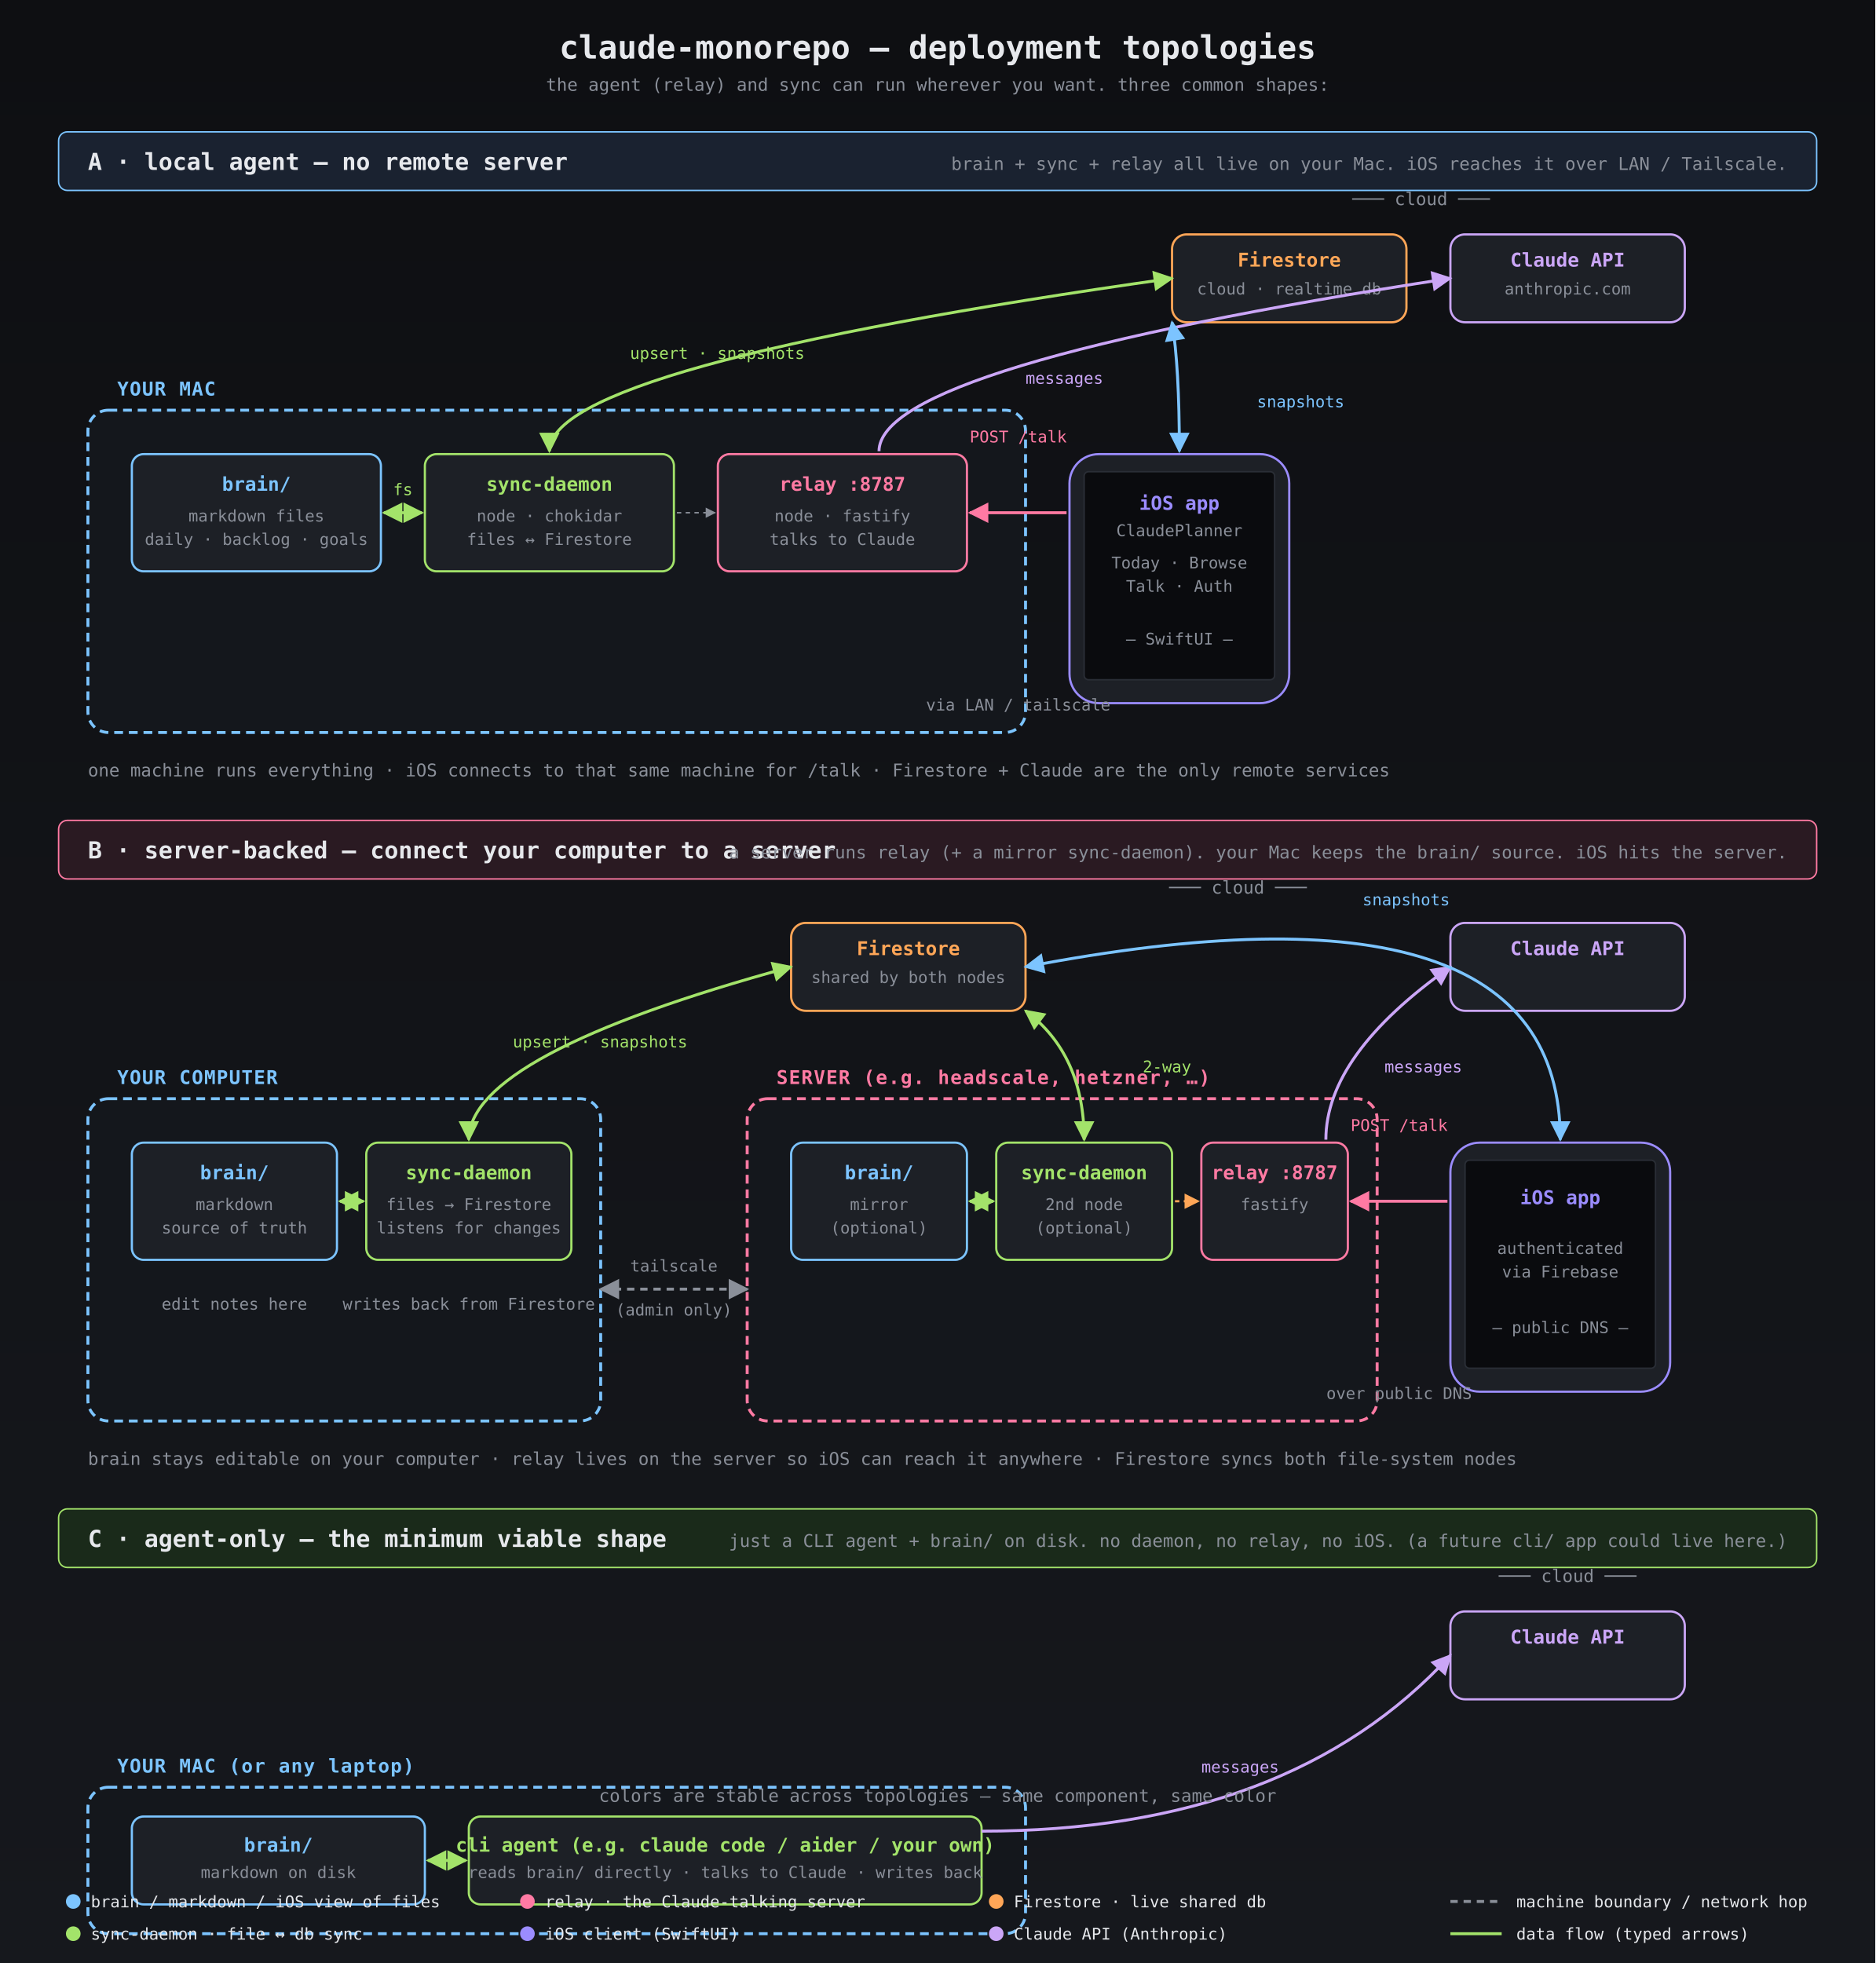
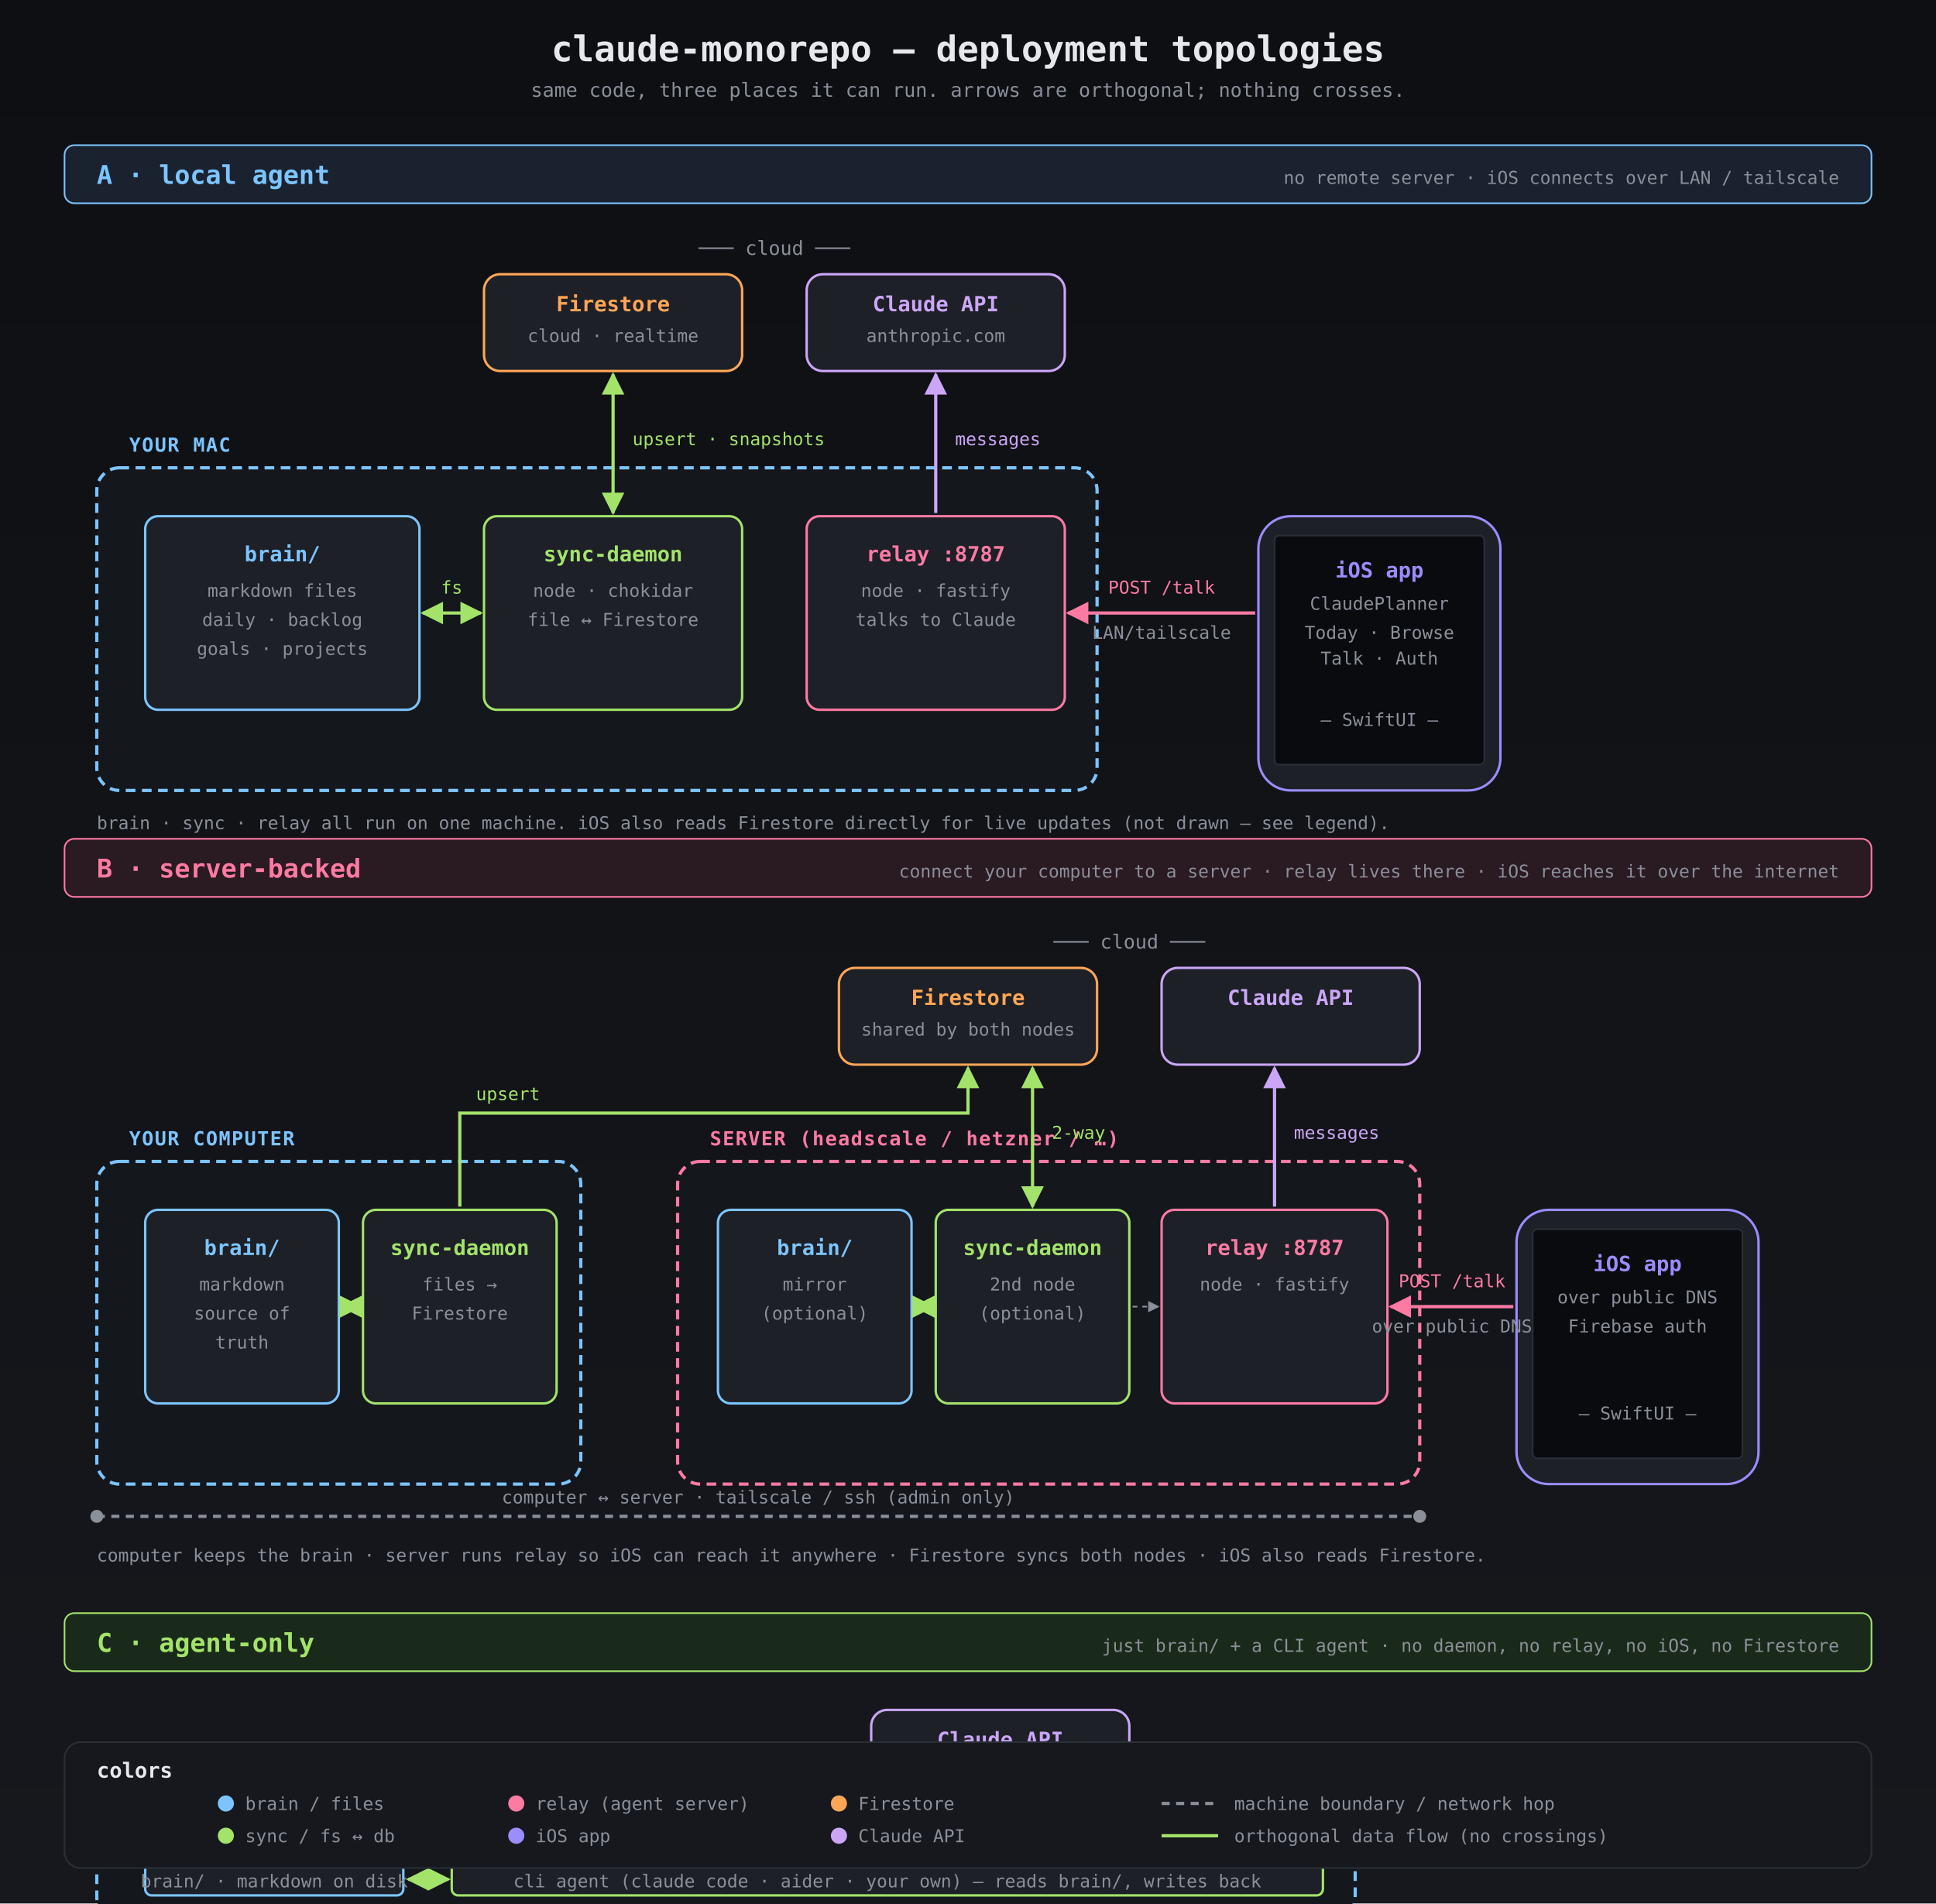
- <svg xmlns="http://www.w3.org/2000/svg" viewBox="0 0 1280 1340" font-family="ui-monospace, SFMono-Regular, Menlo, Consolas, monospace">
+ <svg xmlns="http://www.w3.org/2000/svg" viewBox="0 0 1200 1180" font-family="ui-monospace, SFMono-Regular, Menlo, Consolas, monospace">
  <defs>
    <linearGradient id="bg" x1="0" y1="0" x2="0" y2="1">
      <stop offset="0" stop-color="#0e0f12" />
      <stop offset="1" stop-color="#16181d" />
    </linearGradient>
-     <marker id="mb" viewBox="0 0 10 10" refX="9" refY="5" markerWidth="7" markerHeight="7" orient="auto-start-reverse">
+     <marker id="ab" viewBox="0 0 10 10" refX="9" refY="5" markerWidth="7" markerHeight="7" orient="auto-start-reverse">
      <path d="M0,0 L10,5 L0,10 z" fill="#7cc4ff" />
    </marker>
-     <marker id="mg" viewBox="0 0 10 10" refX="9" refY="5" markerWidth="7" markerHeight="7" orient="auto-start-reverse">
+     <marker id="ag" viewBox="0 0 10 10" refX="9" refY="5" markerWidth="7" markerHeight="7" orient="auto-start-reverse">
      <path d="M0,0 L10,5 L0,10 z" fill="#a3e36a" />
    </marker>
-     <marker id="mo" viewBox="0 0 10 10" refX="9" refY="5" markerWidth="7" markerHeight="7" orient="auto-start-reverse">
+     <marker id="ao" viewBox="0 0 10 10" refX="9" refY="5" markerWidth="7" markerHeight="7" orient="auto-start-reverse">
      <path d="M0,0 L10,5 L0,10 z" fill="#ffa657" />
    </marker>
-     <marker id="mp" viewBox="0 0 10 10" refX="9" refY="5" markerWidth="7" markerHeight="7" orient="auto-start-reverse">
+     <marker id="ap" viewBox="0 0 10 10" refX="9" refY="5" markerWidth="7" markerHeight="7" orient="auto-start-reverse">
      <path d="M0,0 L10,5 L0,10 z" fill="#ff7aa3" />
    </marker>
-     <marker id="mv" viewBox="0 0 10 10" refX="9" refY="5" markerWidth="7" markerHeight="7" orient="auto-start-reverse">
+     <marker id="av" viewBox="0 0 10 10" refX="9" refY="5" markerWidth="7" markerHeight="7" orient="auto-start-reverse">
      <path d="M0,0 L10,5 L0,10 z" fill="#cba6f7" />
    </marker>
-     <marker id="mw" viewBox="0 0 10 10" refX="9" refY="5" markerWidth="7" markerHeight="7" orient="auto-start-reverse">
+     <marker id="aw" viewBox="0 0 10 10" refX="9" refY="5" markerWidth="7" markerHeight="7" orient="auto-start-reverse">
      <path d="M0,0 L10,5 L0,10 z" fill="#8a8f99" />
    </marker>
    <style>
      .h1 { font-size: 22px; font-weight: 700; fill: #e6e8ec; }
-       .h2 { font-size: 16px; font-weight: 600; fill: #e6e8ec; }
-       .hsub { font-size: 12px; fill: #8a8f99; }
-       .label { font-size: 13px; font-weight: 600; }
-       .sub { font-size: 11px; fill: #8a8f99; }
-       .pill { font-size: 11px; fill: #e6e8ec; }
-       .arrowtxt { font-size: 11px; }
-       .machine { fill: #14171c; stroke-width: 2; stroke-dasharray: 6 4; }
-       .machine-title { font-size: 13px; font-weight: 700; letter-spacing: 0.05em; }
-       .box { fill: #1d2026; stroke-width: 1.5; }
+       .sub { font-size: 12px; fill: #8a8f99; }
+       .panelTitle { font-size: 16px; font-weight: 700; }
+       .panelHint  { font-size: 11px; fill: #8a8f99; }
+       .compTitle  { font-size: 13px; font-weight: 700; }
+       .compSub    { font-size: 11px; fill: #8a8f99; }
+       .arrowTxt   { font-size: 11px; }
+       .machine    { fill: #14171c; stroke-width: 2; stroke-dasharray: 6 4; }
+       .machineTag { font-size: 12px; font-weight: 700; letter-spacing: 0.06em; }
+       .box        { fill: #1d2026; stroke-width: 1.5; }
    </style>
  </defs>
-   <rect width="1280" height="1340" fill="url(#bg)" />
-   <text x="640" y="40" text-anchor="middle" class="h1">claude-monorepo — deployment topologies</text>
-   <text x="640" y="62" text-anchor="middle" class="hsub">the agent (relay) and sync can run wherever you want. three common shapes:</text>
+   <rect width="1200" height="1180" fill="url(#bg)" />
+   <text x="600" y="38" text-anchor="middle" class="h1">claude-monorepo — deployment topologies</text>
+   <text x="600" y="60" text-anchor="middle" class="sub">same code, three places it can run. arrows are orthogonal; nothing crosses.</text>
  <g transform="translate(0,90)">
-     <rect x="40" y="0" width="1200" height="40" rx="6" fill="#1a2230" stroke="#7cc4ff" />
-     <text x="60" y="26" class="h2" fill="#7cc4ff">A · local agent  —  no remote server</text>
-     <text x="1220" y="26" text-anchor="end" class="hsub">brain + sync + relay all live on your Mac. iOS reaches it over LAN / Tailscale.</text>
-     <rect x="800" y="70" width="160" height="60" rx="10" class="box" stroke="#ffa657" />
-     <text x="880" y="92" text-anchor="middle" class="label" fill="#ffa657">Firestore</text>
-     <text x="880" y="111" text-anchor="middle" class="sub">cloud · realtime db</text>
-     <rect x="990" y="70" width="160" height="60" rx="10" class="box" stroke="#cba6f7" />
-     <text x="1070" y="92" text-anchor="middle" class="label" fill="#cba6f7">Claude API</text>
-     <text x="1070" y="111" text-anchor="middle" class="sub">anthropic.com</text>
-     <text x="970" y="50" text-anchor="middle" class="hsub">─── cloud ───</text>
-     <rect x="60" y="190" width="640" height="220" rx="14" class="machine" stroke="#7cc4ff" />
-     <text x="80" y="180" class="machine-title" fill="#7cc4ff">YOUR MAC</text>
-     <rect x="90" y="220" width="170" height="80" rx="8" class="box" stroke="#7cc4ff" />
-     <text x="175" y="245" text-anchor="middle" class="label" fill="#7cc4ff">brain/</text>
-     <text x="175" y="266" text-anchor="middle" class="sub">markdown files</text>
-     <text x="175" y="282" text-anchor="middle" class="sub">daily · backlog · goals</text>
-     <rect x="290" y="220" width="170" height="80" rx="8" class="box" stroke="#a3e36a" />
-     <text x="375" y="245" text-anchor="middle" class="label" fill="#a3e36a">sync-daemon</text>
-     <text x="375" y="266" text-anchor="middle" class="sub">node · chokidar</text>
-     <text x="375" y="282" text-anchor="middle" class="sub">files ↔ Firestore</text>
-     <rect x="490" y="220" width="170" height="80" rx="8" class="box" stroke="#ff7aa3" />
-     <text x="575" y="245" text-anchor="middle" class="label" fill="#ff7aa3">relay :8787</text>
-     <text x="575" y="266" text-anchor="middle" class="sub">node · fastify</text>
-     <text x="575" y="282" text-anchor="middle" class="sub">talks to Claude</text>
-     <line x1="262" y1="260" x2="288" y2="260" stroke="#a3e36a" stroke-width="2" marker-end="url(#mg)" marker-start="url(#mg)" />
-     <text x="275" y="248" text-anchor="middle" class="arrowtxt" fill="#a3e36a">fs</text>
-     <line x1="462" y1="260" x2="488" y2="260" stroke="#8a8f99" stroke-width="1" stroke-dasharray="3 3" marker-end="url(#mw)" />
-     <rect x="730" y="220" width="150" height="170" rx="20" class="box" stroke="#9b8cff" />
-     <rect x="740" y="232" width="130" height="142" rx="3" fill="#0a0b0e" stroke="#2a2e36" />
-     <text x="805" y="258" text-anchor="middle" class="label" fill="#9b8cff">iOS app</text>
-     <text x="805" y="276" text-anchor="middle" class="sub">ClaudePlanner</text>
-     <text x="805" y="298" text-anchor="middle" class="sub">Today · Browse</text>
-     <text x="805" y="314" text-anchor="middle" class="sub">Talk · Auth</text>
-     <text x="805" y="350" text-anchor="middle" class="sub">— SwiftUI —</text>
-     <path d="M 375 218 Q 375 160 800 100" fill="none" stroke="#a3e36a" stroke-width="2" marker-end="url(#mg)" marker-start="url(#mg)" />
-     <text x="430" y="155" class="arrowtxt" fill="#a3e36a">upsert · snapshots</text>
-     <path d="M 600 218 Q 600 160 990 100" fill="none" stroke="#cba6f7" stroke-width="2" marker-end="url(#mv)" />
-     <text x="700" y="172" class="arrowtxt" fill="#cba6f7">messages</text>
-     <line x1="728" y1="260" x2="662" y2="260" stroke="#ff7aa3" stroke-width="2" marker-end="url(#mp)" />
-     <text x="695" y="212" text-anchor="middle" class="arrowtxt" fill="#ff7aa3">POST /talk</text>
-     <text x="695" y="395" text-anchor="middle" class="arrowtxt" fill="#8a8f99">via LAN / tailscale</text>
-     <path d="M 805 218 Q 805 160 800 130" fill="none" stroke="#7cc4ff" stroke-width="2" marker-end="url(#mb)" marker-start="url(#mb)" />
-     <text x="858" y="188" class="arrowtxt" fill="#7cc4ff">snapshots</text>
-     <text x="60" y="440" class="hsub">one machine runs everything · iOS connects to that same machine for /talk · Firestore + Claude are the only remote services</text>
+     <rect x="40" y="0" width="1120" height="36" rx="6" fill="#1a2230" stroke="#7cc4ff" />
+     <text x="60" y="24" class="panelTitle" fill="#7cc4ff">A · local agent</text>
+     <text x="1140" y="24" text-anchor="end" class="panelHint">no remote server · iOS connects over LAN / tailscale</text>
+     <rect x="300" y="80" width="160" height="60" rx="10" class="box" stroke="#ffa657" />
+     <text x="380" y="103" text-anchor="middle" class="compTitle" fill="#ffa657">Firestore</text>
+     <text x="380" y="122" text-anchor="middle" class="compSub">cloud · realtime</text>
+     <rect x="500" y="80" width="160" height="60" rx="10" class="box" stroke="#cba6f7" />
+     <text x="580" y="103" text-anchor="middle" class="compTitle" fill="#cba6f7">Claude API</text>
+     <text x="580" y="122" text-anchor="middle" class="compSub">anthropic.com</text>
+     <text x="480" y="68" text-anchor="middle" class="sub">─── cloud ───</text>
+     <rect x="60" y="200" width="620" height="200" rx="14" class="machine" stroke="#7cc4ff" />
+     <text x="80" y="190" class="machineTag" fill="#7cc4ff">YOUR MAC</text>
+     <rect x="90" y="230" width="170" height="120" rx="8" class="box" stroke="#7cc4ff" />
+     <text x="175" y="258" text-anchor="middle" class="compTitle" fill="#7cc4ff">brain/</text>
+     <text x="175" y="280" text-anchor="middle" class="compSub">markdown files</text>
+     <text x="175" y="298" text-anchor="middle" class="compSub">daily · backlog</text>
+     <text x="175" y="316" text-anchor="middle" class="compSub">goals · projects</text>
+     <rect x="300" y="230" width="160" height="120" rx="8" class="box" stroke="#a3e36a" />
+     <text x="380" y="258" text-anchor="middle" class="compTitle" fill="#a3e36a">sync-daemon</text>
+     <text x="380" y="280" text-anchor="middle" class="compSub">node · chokidar</text>
+     <text x="380" y="298" text-anchor="middle" class="compSub">file ↔ Firestore</text>
+     <rect x="500" y="230" width="160" height="120" rx="8" class="box" stroke="#ff7aa3" />
+     <text x="580" y="258" text-anchor="middle" class="compTitle" fill="#ff7aa3">relay :8787</text>
+     <text x="580" y="280" text-anchor="middle" class="compSub">node · fastify</text>
+     <text x="580" y="298" text-anchor="middle" class="compSub">talks to Claude</text>
+     <rect x="780" y="230" width="150" height="170" rx="20" class="box" stroke="#9b8cff" />
+     <rect x="790" y="242" width="130" height="142" rx="3" fill="#0a0b0e" stroke="#2a2e36" />
+     <text x="855" y="268" text-anchor="middle" class="compTitle" fill="#9b8cff">iOS app</text>
+     <text x="855" y="288" text-anchor="middle" class="compSub">ClaudePlanner</text>
+     <text x="855" y="306" text-anchor="middle" class="compSub">Today · Browse</text>
+     <text x="855" y="322" text-anchor="middle" class="compSub">Talk · Auth</text>
+     <text x="855" y="360" text-anchor="middle" class="compSub">— SwiftUI —</text>
+     <line x1="262" y1="290" x2="298" y2="290" stroke="#a3e36a" stroke-width="2" marker-end="url(#ag)" marker-start="url(#ag)" />
+     <text x="280" y="278" text-anchor="middle" class="arrowTxt" fill="#a3e36a">fs</text>
+     <line x1="380" y1="228" x2="380" y2="142" stroke="#a3e36a" stroke-width="2" marker-end="url(#ag)" marker-start="url(#ag)" />
+     <text x="392" y="186" class="arrowTxt" fill="#a3e36a">upsert · snapshots</text>
+     <line x1="580" y1="228" x2="580" y2="142" stroke="#cba6f7" stroke-width="2" marker-end="url(#av)" />
+     <text x="592" y="186" class="arrowTxt" fill="#cba6f7">messages</text>
+     <line x1="778" y1="290" x2="662" y2="290" stroke="#ff7aa3" stroke-width="2" marker-end="url(#ap)" />
+     <text x="720" y="278" text-anchor="middle" class="arrowTxt" fill="#ff7aa3">POST /talk</text>
+     <text x="720" y="306" text-anchor="middle" class="arrowTxt" fill="#8a8f99">LAN/tailscale</text>
+     <text x="60" y="424" class="panelHint">brain · sync · relay all run on one machine.  iOS also reads Firestore directly for live updates (not drawn — see legend).</text>
  </g>
-   <g transform="translate(0,560)">
-     <rect x="40" y="0" width="1200" height="40" rx="6" fill="#2a1a22" stroke="#ff7aa3" />
-     <text x="60" y="26" class="h2" fill="#ff7aa3">B · server-backed  —  connect your computer to a server</text>
-     <text x="1220" y="26" text-anchor="end" class="hsub">a server runs relay (+ a mirror sync-daemon). your Mac keeps the brain/ source. iOS hits the server.</text>
-     <rect x="540" y="70" width="160" height="60" rx="10" class="box" stroke="#ffa657" />
-     <text x="620" y="92" text-anchor="middle" class="label" fill="#ffa657">Firestore</text>
-     <text x="620" y="111" text-anchor="middle" class="sub">shared by both nodes</text>
-     <rect x="990" y="70" width="160" height="60" rx="10" class="box" stroke="#cba6f7" />
-     <text x="1070" y="92" text-anchor="middle" class="label" fill="#cba6f7">Claude API</text>
-     <text x="845" y="50" text-anchor="middle" class="hsub">─── cloud ───</text>
-     <rect x="60" y="190" width="350" height="220" rx="14" class="machine" stroke="#7cc4ff" />
-     <text x="80" y="180" class="machine-title" fill="#7cc4ff">YOUR COMPUTER</text>
-     <rect x="90" y="220" width="140" height="80" rx="8" class="box" stroke="#7cc4ff" />
-     <text x="160" y="245" text-anchor="middle" class="label" fill="#7cc4ff">brain/</text>
-     <text x="160" y="266" text-anchor="middle" class="sub">markdown</text>
-     <text x="160" y="282" text-anchor="middle" class="sub">source of truth</text>
-     <rect x="250" y="220" width="140" height="80" rx="8" class="box" stroke="#a3e36a" />
-     <text x="320" y="245" text-anchor="middle" class="label" fill="#a3e36a">sync-daemon</text>
-     <text x="320" y="266" text-anchor="middle" class="sub">files → Firestore</text>
-     <text x="320" y="282" text-anchor="middle" class="sub">listens for changes</text>
-     <line x1="232" y1="260" x2="248" y2="260" stroke="#a3e36a" stroke-width="2" marker-end="url(#mg)" marker-start="url(#mg)" />
-     <text x="160" y="334" text-anchor="middle" class="sub">edit notes here</text>
-     <text x="320" y="334" text-anchor="middle" class="sub">writes back from Firestore</text>
-     <rect x="510" y="190" width="430" height="220" rx="14" class="machine" stroke="#ff7aa3" />
-     <text x="530" y="180" class="machine-title" fill="#ff7aa3">SERVER  (e.g. headscale, hetzner, …)</text>
-     <rect x="540" y="220" width="120" height="80" rx="8" class="box" stroke="#7cc4ff" />
-     <text x="600" y="245" text-anchor="middle" class="label" fill="#7cc4ff">brain/</text>
-     <text x="600" y="266" text-anchor="middle" class="sub">mirror</text>
-     <text x="600" y="282" text-anchor="middle" class="sub">(optional)</text>
-     <rect x="680" y="220" width="120" height="80" rx="8" class="box" stroke="#a3e36a" />
-     <text x="740" y="245" text-anchor="middle" class="label" fill="#a3e36a">sync-daemon</text>
-     <text x="740" y="266" text-anchor="middle" class="sub">2nd node</text>
-     <text x="740" y="282" text-anchor="middle" class="sub">(optional)</text>
-     <rect x="820" y="220" width="100" height="80" rx="8" class="box" stroke="#ff7aa3" />
-     <text x="870" y="245" text-anchor="middle" class="label" fill="#ff7aa3">relay :8787</text>
-     <text x="870" y="266" text-anchor="middle" class="sub">fastify</text>
-     <line x1="662" y1="260" x2="678" y2="260" stroke="#a3e36a" stroke-width="2" marker-end="url(#mg)" marker-start="url(#mg)" />
-     <line x1="802" y1="260" x2="818" y2="260" stroke="#ffa657" stroke-width="1.5" stroke-dasharray="3 3" marker-end="url(#mo)" />
-     <rect x="990" y="220" width="150" height="170" rx="20" class="box" stroke="#9b8cff" />
-     <rect x="1000" y="232" width="130" height="142" rx="3" fill="#0a0b0e" stroke="#2a2e36" />
-     <text x="1065" y="262" text-anchor="middle" class="label" fill="#9b8cff">iOS app</text>
-     <text x="1065" y="296" text-anchor="middle" class="sub">authenticated</text>
-     <text x="1065" y="312" text-anchor="middle" class="sub">via Firebase</text>
-     <text x="1065" y="350" text-anchor="middle" class="sub">— public DNS —</text>
-     <path d="M 410 320 L 510 320" stroke="#8a8f99" stroke-width="2" stroke-dasharray="5 4" marker-end="url(#mw)" marker-start="url(#mw)" />
-     <text x="460" y="308" text-anchor="middle" class="arrowtxt" fill="#8a8f99">tailscale</text>
-     <text x="460" y="338" text-anchor="middle" class="arrowtxt" fill="#8a8f99">(admin only)</text>
-     <path d="M 320 218 Q 320 160 540 100" fill="none" stroke="#a3e36a" stroke-width="2" marker-end="url(#mg)" marker-start="url(#mg)" />
-     <text x="350" y="155" class="arrowtxt" fill="#a3e36a">upsert · snapshots</text>
-     <path d="M 740 218 Q 740 160 700 130" fill="none" stroke="#a3e36a" stroke-width="2" marker-end="url(#mg)" marker-start="url(#mg)" />
-     <text x="780" y="172" class="arrowtxt" fill="#a3e36a">2-way</text>
-     <path d="M 905 218 Q 905 160 990 100" fill="none" stroke="#cba6f7" stroke-width="2" marker-end="url(#mv)" />
-     <text x="945" y="172" class="arrowtxt" fill="#cba6f7">messages</text>
-     <line x1="988" y1="260" x2="922" y2="260" stroke="#ff7aa3" stroke-width="2" marker-end="url(#mp)" />
-     <text x="955" y="212" text-anchor="middle" class="arrowtxt" fill="#ff7aa3">POST /talk</text>
-     <text x="955" y="395" text-anchor="middle" class="arrowtxt" fill="#8a8f99">over public DNS</text>
-     <path d="M 1065 218 Q 1065 30 700 100" fill="none" stroke="#7cc4ff" stroke-width="2" marker-end="url(#mb)" marker-start="url(#mb)" />
-     <text x="930" y="58" class="arrowtxt" fill="#7cc4ff">snapshots</text>
-     <text x="60" y="440" class="hsub">brain stays editable on your computer · relay lives on the server so iOS can reach it anywhere · Firestore syncs both file-system nodes</text>
+   <g transform="translate(0,520)">
+     <rect x="40" y="0" width="1120" height="36" rx="6" fill="#2a1a22" stroke="#ff7aa3" />
+     <text x="60" y="24" class="panelTitle" fill="#ff7aa3">B · server-backed</text>
+     <text x="1140" y="24" text-anchor="end" class="panelHint">connect your computer to a server · relay lives there · iOS reaches it over the internet</text>
+     <rect x="520" y="80" width="160" height="60" rx="10" class="box" stroke="#ffa657" />
+     <text x="600" y="103" text-anchor="middle" class="compTitle" fill="#ffa657">Firestore</text>
+     <text x="600" y="122" text-anchor="middle" class="compSub">shared by both nodes</text>
+     <rect x="720" y="80" width="160" height="60" rx="10" class="box" stroke="#cba6f7" />
+     <text x="800" y="103" text-anchor="middle" class="compTitle" fill="#cba6f7">Claude API</text>
+     <text x="700" y="68" text-anchor="middle" class="sub">─── cloud ───</text>
+     <rect x="60" y="200" width="300" height="200" rx="14" class="machine" stroke="#7cc4ff" />
+     <text x="80" y="190" class="machineTag" fill="#7cc4ff">YOUR COMPUTER</text>
+     <rect x="90" y="230" width="120" height="120" rx="8" class="box" stroke="#7cc4ff" />
+     <text x="150" y="258" text-anchor="middle" class="compTitle" fill="#7cc4ff">brain/</text>
+     <text x="150" y="280" text-anchor="middle" class="compSub">markdown</text>
+     <text x="150" y="298" text-anchor="middle" class="compSub">source of</text>
+     <text x="150" y="316" text-anchor="middle" class="compSub">truth</text>
+     <rect x="225" y="230" width="120" height="120" rx="8" class="box" stroke="#a3e36a" />
+     <text x="285" y="258" text-anchor="middle" class="compTitle" fill="#a3e36a">sync-daemon</text>
+     <text x="285" y="280" text-anchor="middle" class="compSub">files →</text>
+     <text x="285" y="298" text-anchor="middle" class="compSub">Firestore</text>
+     <line x1="212" y1="290" x2="223" y2="290" stroke="#a3e36a" stroke-width="2" marker-end="url(#ag)" marker-start="url(#ag)" />
+     <rect x="420" y="200" width="460" height="200" rx="14" class="machine" stroke="#ff7aa3" />
+     <text x="440" y="190" class="machineTag" fill="#ff7aa3">SERVER (headscale / hetzner / …)</text>
+     <rect x="445" y="230" width="120" height="120" rx="8" class="box" stroke="#7cc4ff" />
+     <text x="505" y="258" text-anchor="middle" class="compTitle" fill="#7cc4ff">brain/</text>
+     <text x="505" y="280" text-anchor="middle" class="compSub">mirror</text>
+     <text x="505" y="298" text-anchor="middle" class="compSub">(optional)</text>
+     <rect x="580" y="230" width="120" height="120" rx="8" class="box" stroke="#a3e36a" />
+     <text x="640" y="258" text-anchor="middle" class="compTitle" fill="#a3e36a">sync-daemon</text>
+     <text x="640" y="280" text-anchor="middle" class="compSub">2nd node</text>
+     <text x="640" y="298" text-anchor="middle" class="compSub">(optional)</text>
+     <rect x="720" y="230" width="140" height="120" rx="8" class="box" stroke="#ff7aa3" />
+     <text x="790" y="258" text-anchor="middle" class="compTitle" fill="#ff7aa3">relay :8787</text>
+     <text x="790" y="280" text-anchor="middle" class="compSub">node · fastify</text>
+     <line x1="567" y1="290" x2="578" y2="290" stroke="#a3e36a" stroke-width="2" marker-end="url(#ag)" marker-start="url(#ag)" />
+     <line x1="702" y1="290" x2="718" y2="290" stroke="#8a8f99" stroke-width="1" stroke-dasharray="3 3" marker-end="url(#aw)" />
+     <rect x="940" y="230" width="150" height="170" rx="20" class="box" stroke="#9b8cff" />
+     <rect x="950" y="242" width="130" height="142" rx="3" fill="#0a0b0e" stroke="#2a2e36" />
+     <text x="1015" y="268" text-anchor="middle" class="compTitle" fill="#9b8cff">iOS app</text>
+     <text x="1015" y="288" text-anchor="middle" class="compSub">over public DNS</text>
+     <text x="1015" y="306" text-anchor="middle" class="compSub">Firebase auth</text>
+     <text x="1015" y="360" text-anchor="middle" class="compSub">— SwiftUI —</text>
+     <polyline points="285,228 285,170 600,170 600,142" fill="none" stroke="#a3e36a" stroke-width="2" marker-end="url(#ag)" />
+     <text x="295" y="162" class="arrowTxt" fill="#a3e36a">upsert</text>
+     <line x1="640" y1="228" x2="640" y2="142" stroke="#a3e36a" stroke-width="2" marker-end="url(#ag)" marker-start="url(#ag)" />
+     <text x="652" y="186" class="arrowTxt" fill="#a3e36a">2-way</text>
+     <line x1="790" y1="228" x2="790" y2="142" stroke="#cba6f7" stroke-width="2" marker-end="url(#av)" />
+     <text x="802" y="186" class="arrowTxt" fill="#cba6f7">messages</text>
+     <line x1="938" y1="290" x2="862" y2="290" stroke="#ff7aa3" stroke-width="2" marker-end="url(#ap)" />
+     <text x="900" y="278" text-anchor="middle" class="arrowTxt" fill="#ff7aa3">POST /talk</text>
+     <text x="900" y="306" text-anchor="middle" class="arrowTxt" fill="#8a8f99">over public DNS</text>
+     <line x1="60" y1="420" x2="880" y2="420" stroke="#8a8f99" stroke-width="2" stroke-dasharray="5 4" />
+     <circle cx="60" cy="420" r="4" fill="#8a8f99" />
+     <circle cx="880" cy="420" r="4" fill="#8a8f99" />
+     <text x="470" y="412" text-anchor="middle" class="arrowTxt" fill="#8a8f99">computer ↔ server  ·  tailscale / ssh (admin only)</text>
+     <text x="60" y="448" class="panelHint">computer keeps the brain · server runs relay so iOS can reach it anywhere · Firestore syncs both nodes · iOS also reads Firestore.</text>
  </g>
-   <g transform="translate(0,1030)">
-     <rect x="40" y="0" width="1200" height="40" rx="6" fill="#1a2a1a" stroke="#a3e36a" />
-     <text x="60" y="26" class="h2" fill="#a3e36a">C · agent-only  —  the minimum viable shape</text>
-     <text x="1220" y="26" text-anchor="end" class="hsub">just a CLI agent + brain/ on disk. no daemon, no relay, no iOS. (a future cli/ app could live here.)</text>
-     <rect x="990" y="70" width="160" height="60" rx="10" class="box" stroke="#cba6f7" />
-     <text x="1070" y="92" text-anchor="middle" class="label" fill="#cba6f7">Claude API</text>
-     <text x="1070" y="50" text-anchor="middle" class="hsub">─── cloud ───</text>
-     <rect x="60" y="190" width="640" height="100" rx="14" class="machine" stroke="#7cc4ff" />
-     <text x="80" y="180" class="machine-title" fill="#7cc4ff">YOUR MAC (or any laptop)</text>
-     <rect x="90" y="210" width="200" height="60" rx="8" class="box" stroke="#7cc4ff" />
-     <text x="190" y="234" text-anchor="middle" class="label" fill="#7cc4ff">brain/</text>
-     <text x="190" y="252" text-anchor="middle" class="sub">markdown on disk</text>
-     <rect x="320" y="210" width="350" height="60" rx="8" class="box" stroke="#a3e36a" />
-     <text x="495" y="234" text-anchor="middle" class="label" fill="#a3e36a">cli agent  (e.g. claude code / aider / your own)</text>
-     <text x="495" y="252" text-anchor="middle" class="sub">reads brain/ directly · talks to Claude · writes back</text>
-     <line x1="292" y1="240" x2="318" y2="240" stroke="#a3e36a" stroke-width="2" marker-end="url(#mg)" marker-start="url(#mg)" />
-     <path d="M 670 220 Q 880 220 990 100" fill="none" stroke="#cba6f7" stroke-width="2" marker-end="url(#mv)" />
-     <text x="820" y="180" class="arrowtxt" fill="#cba6f7">messages</text>
-     <text x="60" y="320" class="hsub">no Firestore, no relay, no phone · best for terminal-only workflows · easiest to set up · no shared state across devices</text>
+   <g transform="translate(0,1000)">
+     <rect x="40" y="0" width="1120" height="36" rx="6" fill="#1a2a1a" stroke="#a3e36a" />
+     <text x="60" y="24" class="panelTitle" fill="#a3e36a">C · agent-only</text>
+     <text x="1140" y="24" text-anchor="end" class="panelHint">just brain/ + a CLI agent · no daemon, no relay, no iOS, no Firestore</text>
+     <rect x="540" y="60" width="160" height="60" rx="10" class="box" stroke="#cba6f7" />
+     <text x="620" y="83" text-anchor="middle" class="compTitle" fill="#cba6f7">Claude API</text>
+     <text x="620" y="102" text-anchor="middle" class="compSub">cloud</text>
+     <rect x="60" y="140" width="780" height="50" rx="14" class="machine" stroke="#7cc4ff" />
+     <text x="80" y="130" class="machineTag" fill="#7cc4ff">YOUR MAC (or any laptop)</text>
+     <rect x="90" y="155" width="160" height="20" rx="4" class="box" stroke="#7cc4ff" />
+     <text x="170" y="170" text-anchor="middle" class="compSub" fill="#7cc4ff">brain/  ·  markdown on disk</text>
+     <rect x="280" y="155" width="540" height="20" rx="4" class="box" stroke="#a3e36a" />
+     <text x="550" y="170" text-anchor="middle" class="compSub" fill="#a3e36a">cli agent (claude code · aider · your own)  —  reads brain/, writes back</text>
+     <line x1="253" y1="165" x2="278" y2="165" stroke="#a3e36a" stroke-width="2" marker-end="url(#ag)" marker-start="url(#ag)" />
+     <line x1="620" y1="153" x2="620" y2="122" stroke="#cba6f7" stroke-width="2" marker-end="url(#av)" />
+     <text x="632" y="142" class="arrowTxt" fill="#cba6f7">messages</text>
+     <text x="60" y="210" class="panelHint">no shared state across devices · simplest to set up · perfect for terminal-only workflows</text>
  </g>
-   <g transform="translate(40,1230)">
-     <text x="600" y="0" text-anchor="middle" class="hsub">colors are stable across topologies — same component, same color</text>
-     <g transform="translate(0,18)">
-       <circle cx="10" cy="50" r="5" fill="#7cc4ff" />
-       <text x="22" y="54" class="pill">brain / markdown / iOS view of files</text>
-       <circle cx="10" cy="72" r="5" fill="#a3e36a" />
-       <text x="22" y="76" class="pill">sync-daemon · file ↔ db sync</text>
-       <circle cx="320" cy="50" r="5" fill="#ff7aa3" />
-       <text x="332" y="54" class="pill">relay · the Claude-talking server</text>
-       <circle cx="320" cy="72" r="5" fill="#9b8cff" />
-       <text x="332" y="76" class="pill">iOS client (SwiftUI)</text>
-       <circle cx="640" cy="50" r="5" fill="#ffa657" />
-       <text x="652" y="54" class="pill">Firestore · live shared db</text>
-       <circle cx="640" cy="72" r="5" fill="#cba6f7" />
-       <text x="652" y="76" class="pill">Claude API (Anthropic)</text>
-       <line x1="950" y1="50" x2="985" y2="50" stroke="#8a8f99" stroke-width="2" stroke-dasharray="5 4" />
-       <text x="995" y="54" class="pill">machine boundary / network hop</text>
-       <line x1="950" y1="72" x2="985" y2="72" stroke="#a3e36a" stroke-width="2" />
-       <text x="995" y="76" class="pill">data flow (typed arrows)</text>
-     </g>
+   <g transform="translate(40,1080)">
+     <rect x="0" y="0" width="1120" height="78" rx="10" fill="#16181d" stroke="#2a2e36" />
+     <text x="20" y="22" class="compTitle" fill="#e6e8ec">colors</text>
+     <circle cx="100" cy="38" r="5" fill="#7cc4ff" />
+     <text x="112" y="42" class="compSub">brain / files</text>
+     <circle cx="100" cy="58" r="5" fill="#a3e36a" />
+     <text x="112" y="62" class="compSub">sync / fs ↔ db</text>
+     <circle cx="280" cy="38" r="5" fill="#ff7aa3" />
+     <text x="292" y="42" class="compSub">relay (agent server)</text>
+     <circle cx="280" cy="58" r="5" fill="#9b8cff" />
+     <text x="292" y="62" class="compSub">iOS app</text>
+     <circle cx="480" cy="38" r="5" fill="#ffa657" />
+     <text x="492" y="42" class="compSub">Firestore</text>
+     <circle cx="480" cy="58" r="5" fill="#cba6f7" />
+     <text x="492" y="62" class="compSub">Claude API</text>
+     <line x1="680" y1="38" x2="715" y2="38" stroke="#8a8f99" stroke-width="2" stroke-dasharray="5 4" />
+     <text x="725" y="42" class="compSub">machine boundary / network hop</text>
+     <line x1="680" y1="58" x2="715" y2="58" stroke="#a3e36a" stroke-width="2" />
+     <text x="725" y="62" class="compSub">orthogonal data flow (no crossings)</text>
  </g>
</svg>
